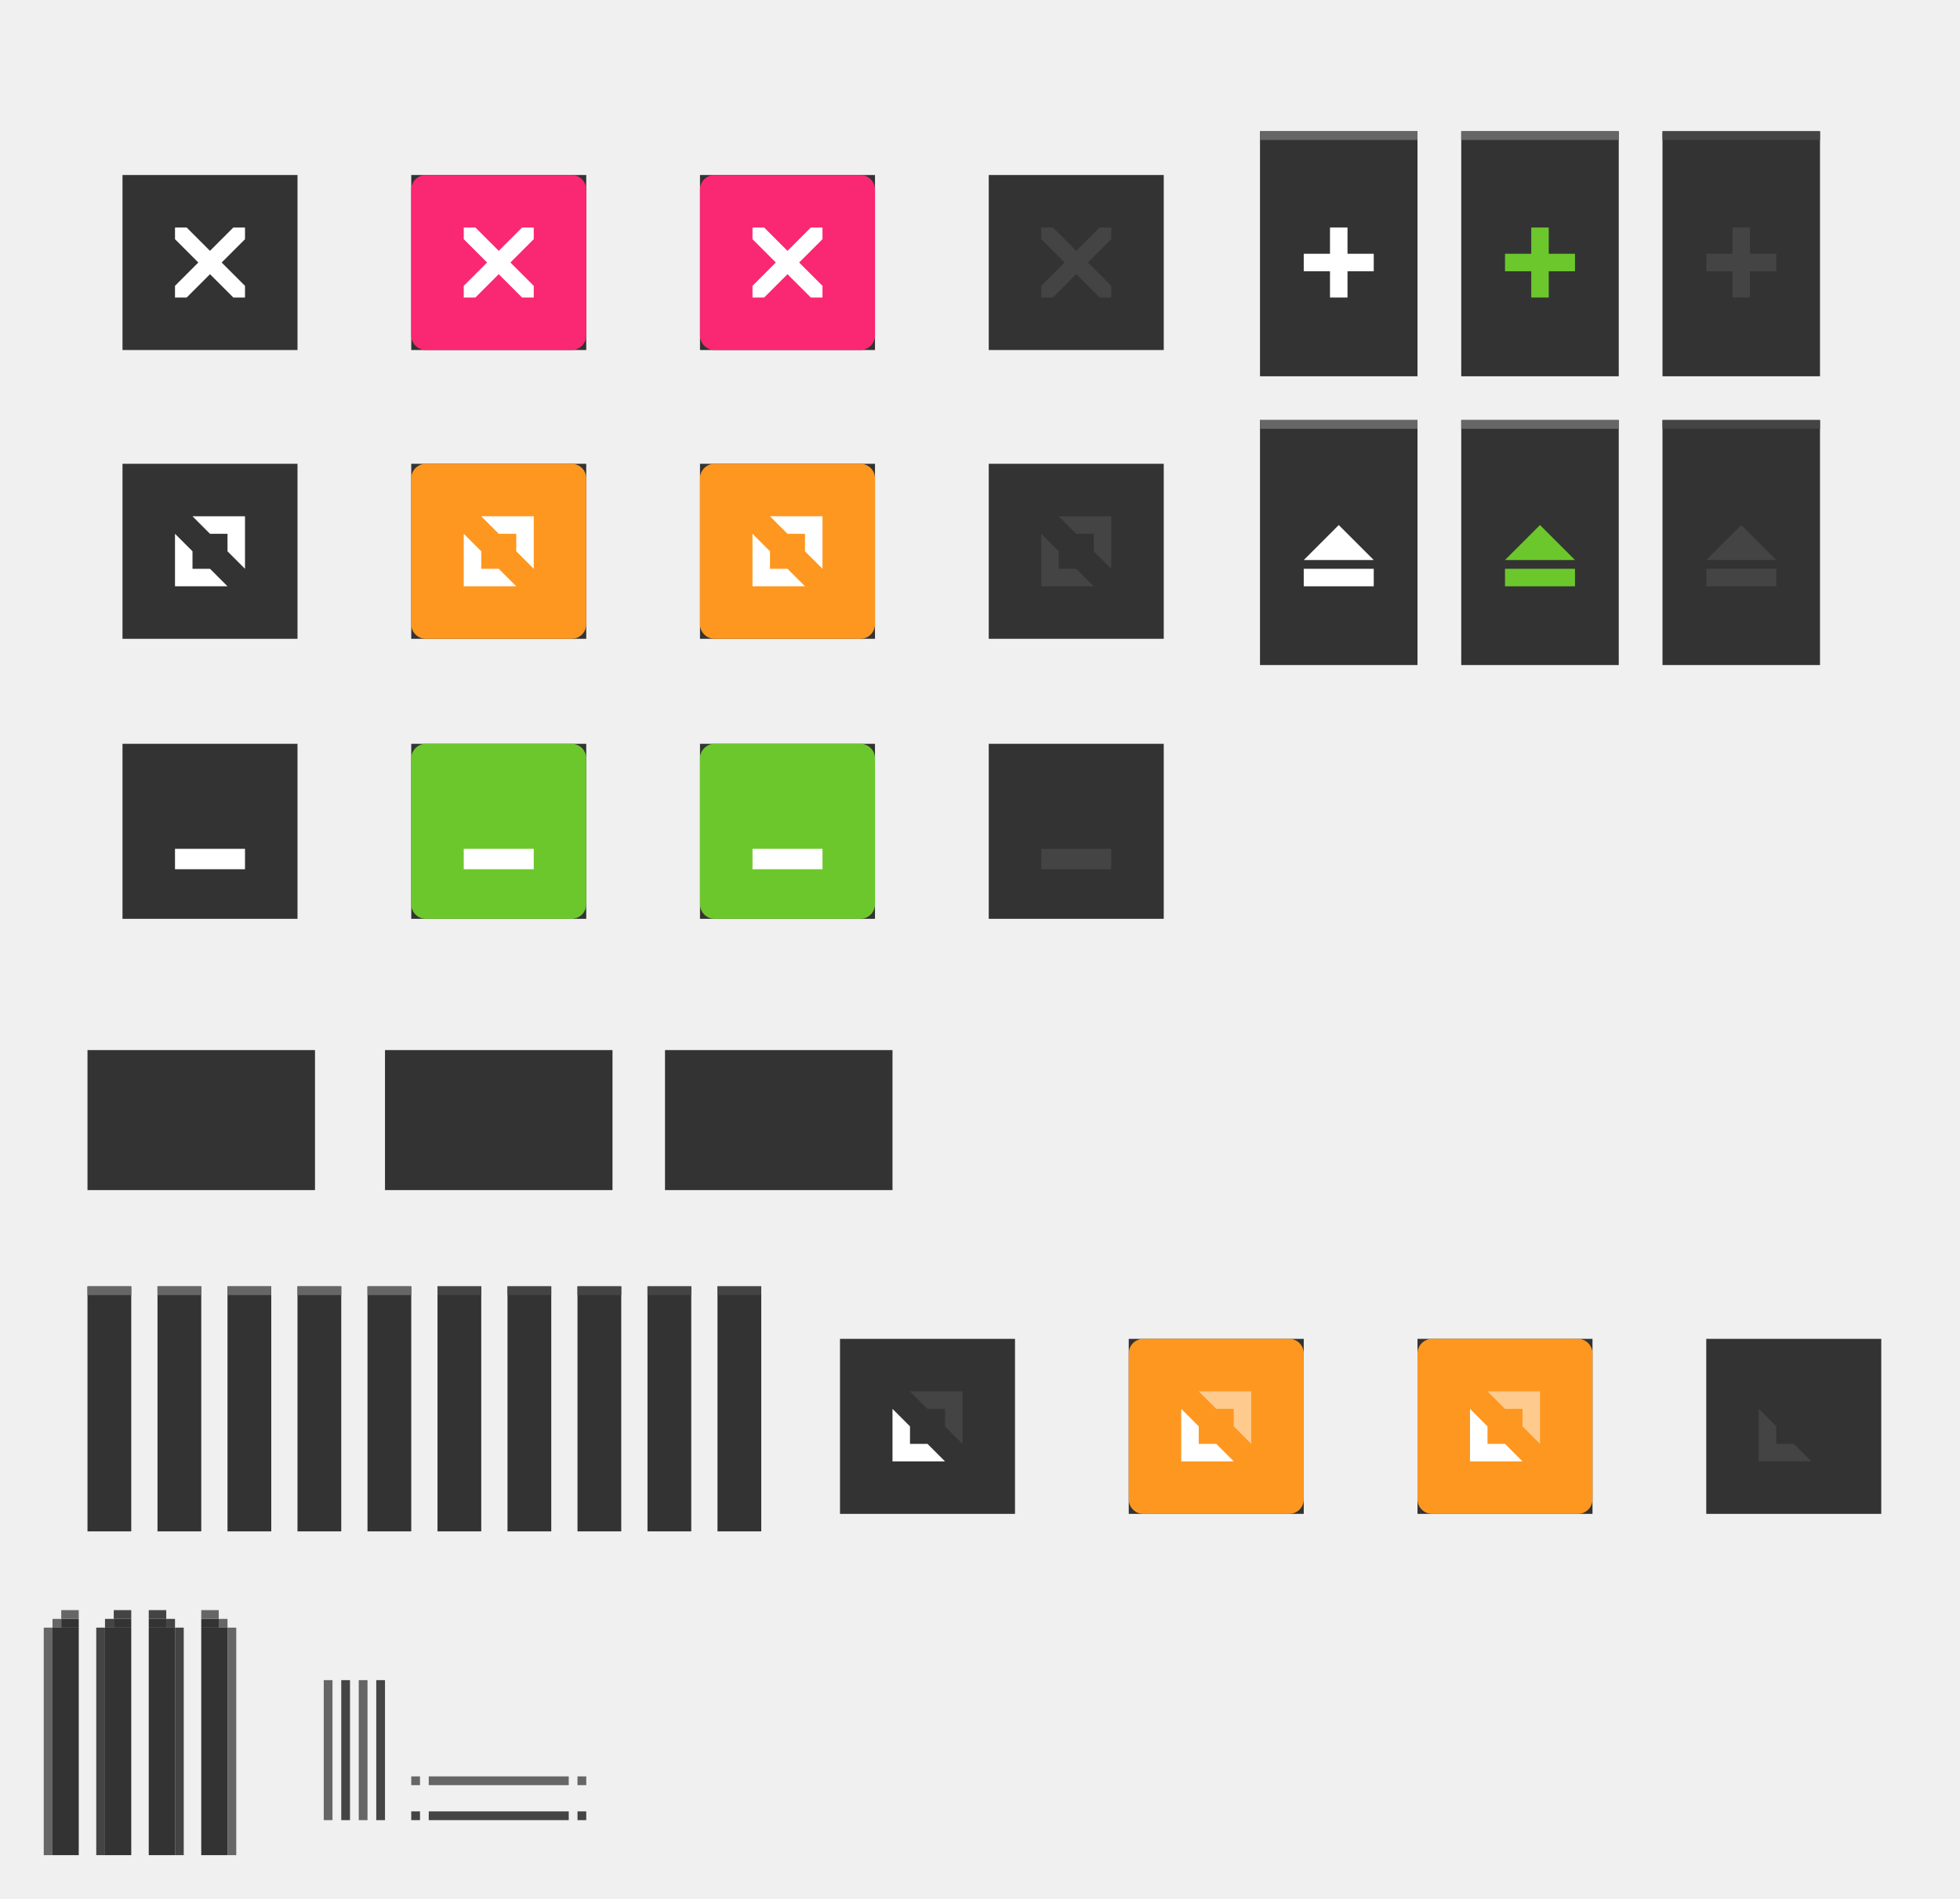
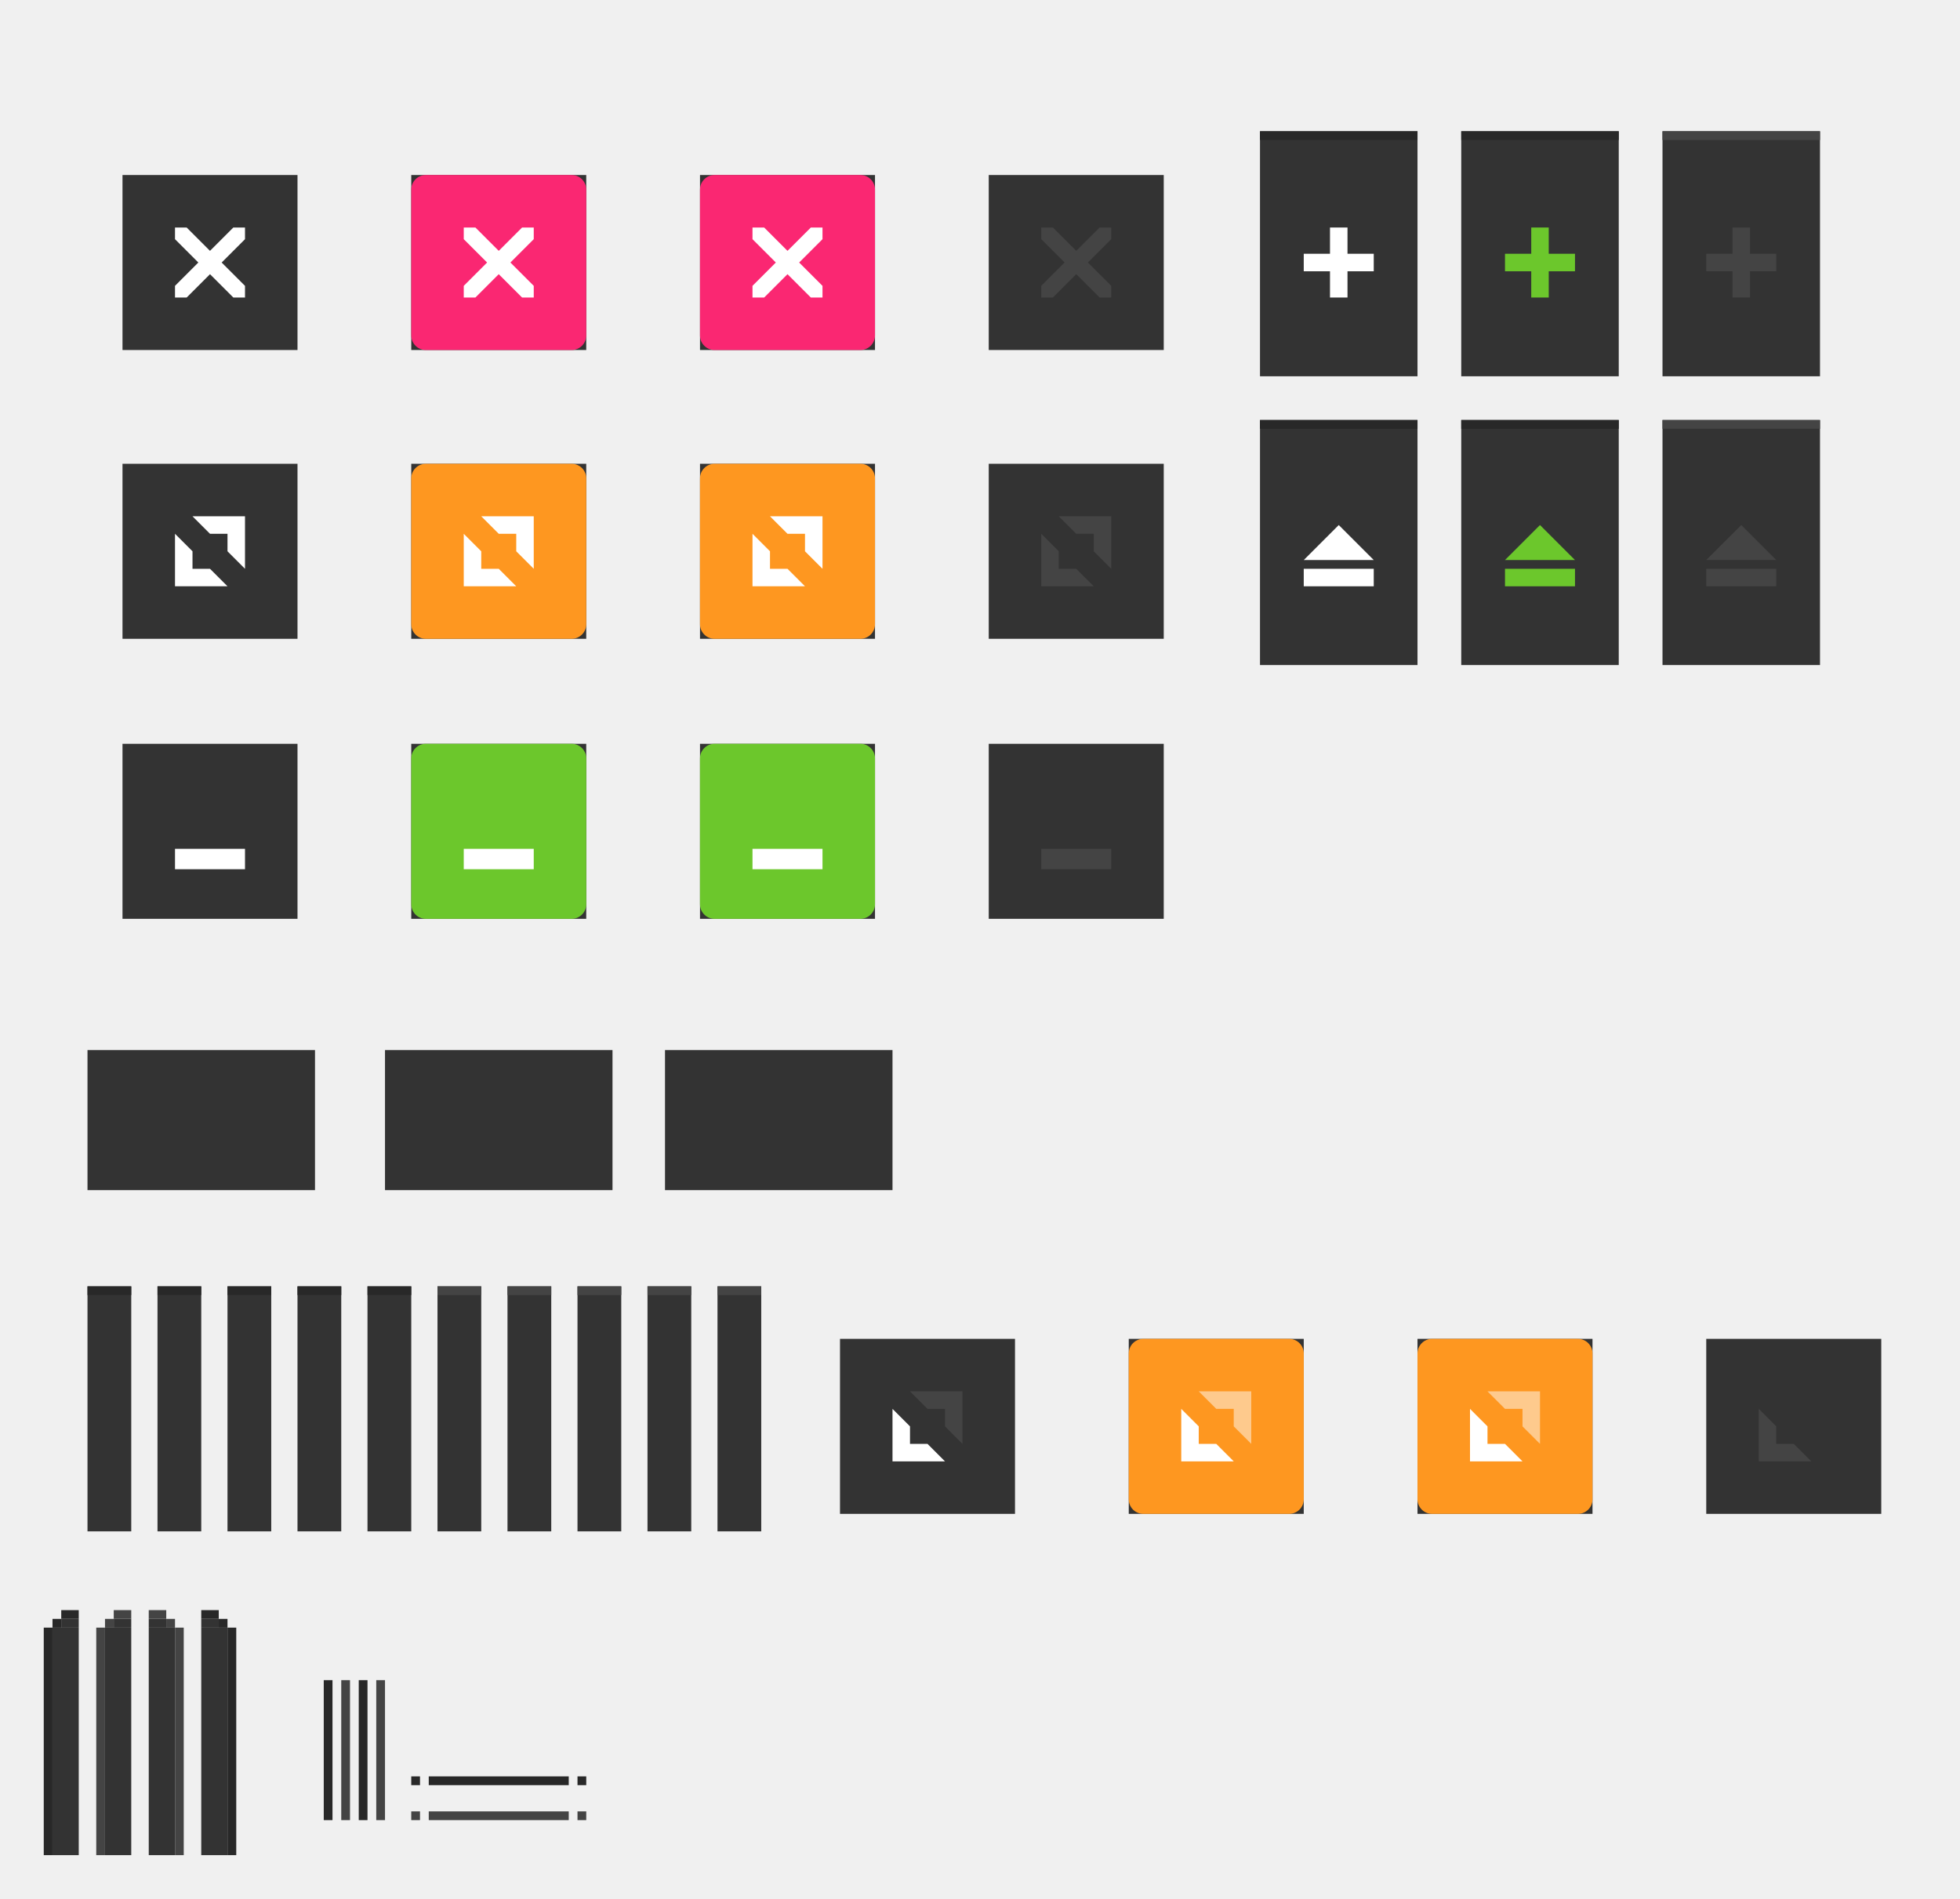
<svg xmlns="http://www.w3.org/2000/svg" xmlns:ns1="http://www.openswatchbook.org/uri/2009/osb" width="224" height="217" viewBox="0 0 224 217" id="svg2" version="1.1">
  <defs id="defs4">
    <linearGradient id="selected_bg_color" ns1:paint="solid">
      <stop style="stop-color:#5294e2;stop-opacity:1;" offset="0" id="stop4407" />
    </linearGradient>
    <linearGradient id="selected_fg_color" ns1:paint="solid">
      <stop style="stop-color:#ffffffgit;stop-opacity:1;" offset="0" id="stop4402" />
    </linearGradient>
  </defs>
  <g id="layer1" transform="translate(5,-547.3622)">
    <rect y="667.362" x="5" height="16" width="26" id="menu-active" style="opacity:1;fill:#333333;fill-opacity:1;stroke:none;stroke-width:1;stroke-linecap:butt;stroke-linejoin:round;stroke-miterlimit:4;stroke-dasharray:none;stroke-dashoffset:0;stroke-opacity:1" />
-     <rect transform="scale(-1,1)" y="739.362" x="-37" height="16" width="1" id="right-active" style="opacity:1;fill:#666666;fill-opacity:1;stroke:none;stroke-width:1;stroke-linecap:butt;stroke-linejoin:round;stroke-miterlimit:4;stroke-dasharray:none;stroke-dashoffset:0;stroke-opacity:1" />
+     <rect transform="scale(-1,1)" y="739.362" x="-37" height="16" width="1" id="right-active" style="opacity:1;fill:#282828;fill-opacity:1;stroke:none;stroke-width:1;stroke-linecap:butt;stroke-linejoin:round;stroke-miterlimit:4;stroke-dasharray:none;stroke-dashoffset:0;stroke-opacity:1" />
    <rect transform="scale(-1,1)" y="739.362" x="-39" height="16" width="1" id="right-inactive" style="opacity:1;fill:#444444;fill-opacity:1;stroke:none;stroke-width:1;stroke-linecap:butt;stroke-linejoin:round;stroke-miterlimit:4;stroke-dasharray:none;stroke-dashoffset:0;stroke-opacity:1" />
    <rect transform="matrix(0,-1,-1,0,0,0)" y="-60" x="-755.362" height="16" width="1" id="bottom-inactive" style="opacity:1;fill:#444444;fill-opacity:1;stroke:none;stroke-width:0.577;stroke-linecap:butt;stroke-linejoin:round;stroke-miterlimit:4;stroke-dasharray:none;stroke-dashoffset:0;stroke-opacity:1" />
-     <rect transform="scale(-1,1)" y="739.362" x="-33" height="16" width="1" id="left-active" style="opacity:1;fill:#666666;fill-opacity:1;stroke:none;stroke-width:1;stroke-linecap:butt;stroke-linejoin:round;stroke-miterlimit:4;stroke-dasharray:none;stroke-dashoffset:0;stroke-opacity:1" />
+     <rect transform="scale(-1,1)" y="739.362" x="-33" height="16" width="1" id="left-active" style="opacity:1;fill:#282828;fill-opacity:1;stroke:none;stroke-width:1;stroke-linecap:butt;stroke-linejoin:round;stroke-miterlimit:4;stroke-dasharray:none;stroke-dashoffset:0;stroke-opacity:1" />
    <rect transform="scale(-1,1)" y="739.362" x="-35" height="16" width="1" id="left-inactive" style="opacity:1;fill:#444444;fill-opacity:1;stroke:none;stroke-width:1;stroke-linecap:butt;stroke-linejoin:round;stroke-miterlimit:4;stroke-dasharray:none;stroke-dashoffset:0;stroke-opacity:1" />
-     <rect transform="matrix(0,-1,-1,0,0,0)" y="-60" x="-751.362" height="16" width="1" id="bottom-active" style="opacity:1;fill:#666666;fill-opacity:1;stroke:none;stroke-width:0.577;stroke-linecap:butt;stroke-linejoin:round;stroke-miterlimit:4;stroke-dasharray:none;stroke-dashoffset:0;stroke-opacity:1" />
-     <rect y="750.362" x="42" height="1" width="1" id="bottom-left-active" style="opacity:1;fill:#666666;fill-opacity:1;stroke:none;stroke-width:1;stroke-miterlimit:4;stroke-dasharray:none;stroke-opacity:0.063" />
+     <rect transform="matrix(0,-1,-1,0,0,0)" y="-60" x="-751.362" height="16" width="1" id="bottom-active" style="opacity:1;fill:#282828;fill-opacity:1;stroke:none;stroke-width:0.577;stroke-linecap:butt;stroke-linejoin:round;stroke-miterlimit:4;stroke-dasharray:none;stroke-dashoffset:0;stroke-opacity:1" />
+     <rect y="750.362" x="42" height="1" width="1" id="bottom-left-active" style="opacity:1;fill:#282828;fill-opacity:1;stroke:none;stroke-width:1;stroke-miterlimit:4;stroke-dasharray:none;stroke-opacity:0.063" />
    <rect style="opacity:1;fill:#444444;fill-opacity:1;stroke:none;stroke-width:1;stroke-miterlimit:4;stroke-dasharray:none;stroke-opacity:0.063" id="bottom-left-inactive" width="1" height="1" x="42" y="754.362" />
-     <rect style="opacity:1;fill:#666666;fill-opacity:1;stroke:none;stroke-width:1;stroke-miterlimit:4;stroke-dasharray:none;stroke-opacity:0.063" id="bottom-right-active" width="1" height="1" x="61" y="750.362" />
+     <rect style="opacity:1;fill:#282828;fill-opacity:1;stroke:none;stroke-width:1;stroke-miterlimit:4;stroke-dasharray:none;stroke-opacity:0.063" id="bottom-right-active" width="1" height="1" x="61" y="750.362" />
    <rect y="754.362" x="61" height="1" width="1" id="bottom-right-inactive" style="opacity:1;fill:#444444;fill-opacity:1;stroke:none;stroke-width:1;stroke-miterlimit:4;stroke-dasharray:none;stroke-opacity:0.063" />
    <g id="close-prelight" transform="translate(-246.7803,9.949768)">
      <rect y="552.412" x="284.78" height="28" width="28" id="rect277" style="opacity:1;fill:#d6d6d6;fill-opacity:0;stroke:none;stroke-width:1;stroke-linecap:butt;stroke-linejoin:round;stroke-miterlimit:4;stroke-dasharray:none;stroke-dashoffset:0;stroke-opacity:1" />
      <rect style="fill:#333333;fill-opacity:1" id="rect279" width="20" height="20" x="288.78" y="557.412" />
      <rect style="opacity:1;fill:#fa2772;fill-opacity:1;stroke:none;stroke-width:1;stroke-miterlimit:4;stroke-dasharray:none;stroke-dashoffset:0;stroke-opacity:1" id="rect281" width="20" height="20" x="288.78" y="557.412" ry="1.667" />
      <path style="fill:#ffffff;fill-opacity:1;stroke:none" d="m 294.78,563.412 v 1.333 l 2.667,2.667 -2.667,2.667 v 1.333 h 1.333 l 2.667,-2.667 2.667,2.667 h 1.333 v -1.333 l -2.667,-2.667 2.667,-2.667 v -1.333 h -1.333 l -2.667,2.667 -2.667,-2.667 z" id="path283" />
    </g>
    <g id="close-active">
      <rect style="opacity:1;fill:#d6d6d6;fill-opacity:0;stroke:none;stroke-width:1;stroke-linecap:butt;stroke-linejoin:round;stroke-miterlimit:4;stroke-dasharray:none;stroke-dashoffset:0;stroke-opacity:1" id="rect289" width="28" height="28" x="5" y="562.362" />
      <rect style="fill:#333333;fill-opacity:1" id="rect291" width="20" height="20" x="9" y="567.362" />
      <rect ry="1.667" y="567.362" x="9" height="20" width="20" id="rect293" style="opacity:1;fill:#3399ff;fill-opacity:0;stroke:none;stroke-width:1;stroke-miterlimit:4;stroke-dasharray:none;stroke-dashoffset:0;stroke-opacity:1" />
      <path id="path297" d="m 15,573.362 v 1.333 l 2.667,2.667 -2.667,2.667 v 1.333 h 1.333 l 2.667,-2.667 2.667,2.667 h 1.333 v -1.333 l -2.667,-2.667 2.667,-2.667 v -1.333 h -1.333 l -2.667,2.667 -2.667,-2.667 z" style="fill:#ffffff;fill-opacity:1;stroke:none" />
    </g>
    <g id="maximize-active">
      <rect style="fill:#333333;fill-opacity:1" id="rect303" width="20" height="20" x="9" y="600.362" />
      <rect y="595.362" x="5" height="28" width="28" id="rect305" style="opacity:1;fill:#d6d6d6;fill-opacity:0;stroke:none;stroke-width:1;stroke-linecap:butt;stroke-linejoin:round;stroke-miterlimit:4;stroke-dasharray:none;stroke-dashoffset:0;stroke-opacity:1" />
      <rect style="opacity:1;fill:#4a90d9;fill-opacity:0;stroke:none;stroke-width:1;stroke-miterlimit:4;stroke-dasharray:none;stroke-dashoffset:0;stroke-opacity:1" id="rect307" width="20" height="20" x="9" y="600.362" ry="1.667" />
      <path style="fill:#ffffff;fill-opacity:1;fill-rule:evenodd;stroke:none;stroke-width:1px;stroke-linecap:butt;stroke-linejoin:miter;stroke-opacity:1" d="m 17,606.362 2,2 h 2 v 2 l 2,2 v -6 z m -2,2 v 6 h 6 l -2,-2 h -2 v -2 z" id="path311" />
    </g>
    <g id="maximize-prelight" transform="translate(-246.7803,9.949768)">
      <rect style="fill:#6a6a6a;fill-opacity:0" id="rect317" width="28" height="28" x="284.78" y="585.412" />
      <rect style="fill:#333333;fill-opacity:1" id="rect319" width="20" height="20" x="288.78" y="590.412" ry="2.841797e-05" />
      <rect ry="1.667" y="590.412" x="288.78" height="20" width="20" id="rect321" style="opacity:1;fill:#fe9720;fill-opacity:1;stroke:none;stroke-width:1;stroke-miterlimit:4;stroke-dasharray:none;stroke-dashoffset:0;stroke-opacity:1" />
      <path id="path323" d="m 296.78,596.412 2,2 h 2 v 2 l 2,2 v -6 z m -2,2 v 6 h 6 l -2,-2 h -2 v -2 z" style="fill:#ffffff;fill-opacity:1;fill-rule:evenodd;stroke:none;stroke-width:1px;stroke-linecap:butt;stroke-linejoin:miter;stroke-opacity:1" />
    </g>
    <g id="hide-active">
      <rect y="627.362" x="5" height="28" width="28" id="rect329" style="opacity:1;fill:#d6d6d6;fill-opacity:0;stroke:none;stroke-width:1;stroke-linecap:butt;stroke-linejoin:round;stroke-miterlimit:4;stroke-dasharray:none;stroke-dashoffset:0;stroke-opacity:1" />
      <rect style="fill:#333333;fill-opacity:1" id="rect331" width="20" height="20" x="9" y="632.362" />
      <rect ry="1.667" y="632.362" x="9" height="20" width="20" id="rect333" style="opacity:1;fill:#4a90d9;fill-opacity:0;stroke:none;stroke-width:1;stroke-miterlimit:4;stroke-dasharray:none;stroke-dashoffset:0;stroke-opacity:1" />
      <rect style="opacity:1;fill:#ffffff;fill-opacity:1;stroke:none;stroke-width:1;stroke-miterlimit:4;stroke-dasharray:none;stroke-dashoffset:0;stroke-opacity:1" id="rect337" width="8" height="2.333" x="15" y="644.362" />
    </g>
    <g id="hide-prelight" transform="translate(-246.7803,9.949768)">
      <rect y="617.412" x="284.78" height="28" width="28" id="rect343" style="opacity:1;fill:#d6d6d6;fill-opacity:0;stroke:none;stroke-width:1;stroke-linecap:butt;stroke-linejoin:round;stroke-miterlimit:4;stroke-dasharray:none;stroke-dashoffset:0;stroke-opacity:1" />
      <rect style="fill:#333333;fill-opacity:1" id="rect345" width="20" height="20" x="288.78" y="622.412" />
      <rect style="opacity:1;fill:#6cc72c;fill-opacity:1;stroke:none;stroke-width:1;stroke-miterlimit:4;stroke-dasharray:none;stroke-dashoffset:0;stroke-opacity:1" id="rect347" width="20" height="20" x="288.78" y="622.412" ry="1.667" />
      <rect y="634.412" x="294.78" height="2.333" width="8" id="rect349" style="opacity:1;fill:#ffffff;fill-opacity:1;stroke:none;stroke-width:1;stroke-miterlimit:4;stroke-dasharray:none;stroke-dashoffset:0;stroke-opacity:1" />
    </g>
    <g id="stick-active">
      <rect style="opacity:1;fill:#333333;fill-opacity:1;stroke:none;stroke-width:0.802;stroke-linecap:butt;stroke-linejoin:round;stroke-miterlimit:4;stroke-dasharray:none;stroke-dashoffset:0;stroke-opacity:1" id="rect355" width="18" height="28" x="139" y="562.362" />
-       <rect style="opacity:1;fill:#666666;fill-opacity:1;stroke:none;stroke-width:0.802;stroke-linecap:butt;stroke-linejoin:round;stroke-miterlimit:4;stroke-dasharray:none;stroke-dashoffset:0;stroke-opacity:1" id="rect357" width="18" height="1" x="139" y="562.362" />
+       <rect style="opacity:1;fill:#282828;fill-opacity:1;stroke:none;stroke-width:0.802;stroke-linecap:butt;stroke-linejoin:round;stroke-miterlimit:4;stroke-dasharray:none;stroke-dashoffset:0;stroke-opacity:1" id="rect357" width="18" height="1" x="139" y="562.362" />
      <g id="g365" transform="translate(-4,9.00001)" style="fill:#ffffff;fill-opacity:1">
        <rect y="564.362" x="151" height="8" width="2" id="rect361" style="opacity:1;fill:#ffffff;fill-opacity:1;stroke:none;stroke-width:1;stroke-linecap:butt;stroke-linejoin:round;stroke-miterlimit:4;stroke-dasharray:none;stroke-dashoffset:0;stroke-opacity:1" />
        <rect transform="rotate(90)" y="-156" x="567.362" height="8" width="2" id="rect363" style="opacity:1;fill:#ffffff;fill-opacity:1;stroke:none;stroke-width:1;stroke-linecap:butt;stroke-linejoin:round;stroke-miterlimit:4;stroke-dasharray:none;stroke-dashoffset:0;stroke-opacity:1" />
      </g>
    </g>
    <g id="stick-pressed">
      <rect y="562.362" x="162" height="28" width="18" id="rect371" style="opacity:1;fill:#333333;fill-opacity:1;stroke:none;stroke-width:0.802;stroke-linecap:butt;stroke-linejoin:round;stroke-miterlimit:4;stroke-dasharray:none;stroke-dashoffset:0;stroke-opacity:1" />
-       <rect y="562.362" x="162" height="1" width="18" id="rect373" style="opacity:1;fill:#666666;fill-opacity:1;stroke:none;stroke-width:0.802;stroke-linecap:butt;stroke-linejoin:round;stroke-miterlimit:4;stroke-dasharray:none;stroke-dashoffset:0;stroke-opacity:1" />
+       <rect y="562.362" x="162" height="1" width="18" id="rect373" style="opacity:1;fill:#282828;fill-opacity:1;stroke:none;stroke-width:0.802;stroke-linecap:butt;stroke-linejoin:round;stroke-miterlimit:4;stroke-dasharray:none;stroke-dashoffset:0;stroke-opacity:1" />
      <g id="g381" transform="translate(19,9.00001)" style="fill:#6cc72c;fill-opacity:1">
        <rect y="564.362" x="151" height="8" width="2" id="rect377" style="opacity:1;fill:#6cc72c;fill-opacity:1;stroke:none;stroke-width:1;stroke-linecap:butt;stroke-linejoin:round;stroke-miterlimit:4;stroke-dasharray:none;stroke-dashoffset:0;stroke-opacity:1" />
        <rect transform="rotate(90)" y="-156" x="567.362" height="8" width="2" id="rect379" style="opacity:1;fill:#6cc72c;fill-opacity:1;stroke:none;stroke-width:1;stroke-linecap:butt;stroke-linejoin:round;stroke-miterlimit:4;stroke-dasharray:none;stroke-dashoffset:0;stroke-opacity:1" />
      </g>
    </g>
    <g id="stick-inactive">
      <rect y="562.362" x="185" height="28" width="18" id="rect387" style="opacity:1;fill:#333333;fill-opacity:1;stroke:none;stroke-width:0.802;stroke-linecap:butt;stroke-linejoin:round;stroke-miterlimit:4;stroke-dasharray:none;stroke-dashoffset:0;stroke-opacity:1" />
      <rect y="562.362" x="185" height="1" width="18" id="rect389" style="opacity:1;fill:#444444;fill-opacity:1;stroke:none;stroke-width:0.802;stroke-linecap:butt;stroke-linejoin:round;stroke-miterlimit:4;stroke-dasharray:none;stroke-dashoffset:0;stroke-opacity:1" />
      <g id="g397" transform="translate(42,9.00001)" style="fill:#444444;fill-opacity:1">
        <rect y="564.362" x="151" height="8" width="2" id="rect393" style="opacity:1;fill:#444444;fill-opacity:1;stroke:none;stroke-width:1;stroke-linecap:butt;stroke-linejoin:round;stroke-miterlimit:4;stroke-dasharray:none;stroke-dashoffset:0;stroke-opacity:1" />
        <rect transform="rotate(90)" y="-156" x="567.362" height="8" width="2" id="rect395" style="opacity:1;fill:#444444;fill-opacity:1;stroke:none;stroke-width:1;stroke-linecap:butt;stroke-linejoin:round;stroke-miterlimit:4;stroke-dasharray:none;stroke-dashoffset:0;stroke-opacity:1" />
      </g>
    </g>
    <g id="shade-active">
      <rect style="opacity:1;fill:#333333;fill-opacity:1;stroke:none;stroke-width:0.802;stroke-linecap:butt;stroke-linejoin:round;stroke-miterlimit:4;stroke-dasharray:none;stroke-dashoffset:0;stroke-opacity:1" id="rect403" width="18" height="28" x="139" y="595.362" />
-       <rect style="opacity:1;fill:#666666;fill-opacity:1;stroke:none;stroke-width:0.802;stroke-linecap:butt;stroke-linejoin:round;stroke-miterlimit:4;stroke-dasharray:none;stroke-dashoffset:0;stroke-opacity:1" id="rect405" width="18" height="1" x="139" y="595.362" />
+       <rect style="opacity:1;fill:#282828;fill-opacity:1;stroke:none;stroke-width:0.802;stroke-linecap:butt;stroke-linejoin:round;stroke-miterlimit:4;stroke-dasharray:none;stroke-dashoffset:0;stroke-opacity:1" id="rect405" width="18" height="1" x="139" y="595.362" />
      <g id="g413" transform="translate(-6,4.999988)" style="fill:#ffffff;fill-opacity:1">
        <rect style="opacity:1;fill:#ffffff;fill-opacity:1;stroke:none;stroke-width:1;stroke-linecap:butt;stroke-linejoin:round;stroke-miterlimit:4;stroke-dasharray:none;stroke-dashoffset:0;stroke-opacity:1" id="rect409" width="2" height="8" x="607.362" y="-158" transform="rotate(90)" />
        <path id="path411" d="m 154,602.362 4,4 h -8 z" style="opacity:1;fill:#ffffff;fill-opacity:1;stroke:none;stroke-width:1;stroke-linecap:butt;stroke-linejoin:round;stroke-miterlimit:4;stroke-dasharray:none;stroke-dashoffset:0;stroke-opacity:1" />
      </g>
    </g>
    <g id="shade-pressed">
      <rect y="595.362" x="162" height="28" width="18" id="rect419" style="opacity:1;fill:#333333;fill-opacity:1;stroke:none;stroke-width:0.802;stroke-linecap:butt;stroke-linejoin:round;stroke-miterlimit:4;stroke-dasharray:none;stroke-dashoffset:0;stroke-opacity:1" />
-       <rect y="595.362" x="162" height="1" width="18" id="rect421" style="opacity:1;fill:#666666;fill-opacity:1;stroke:none;stroke-width:0.802;stroke-linecap:butt;stroke-linejoin:round;stroke-miterlimit:4;stroke-dasharray:none;stroke-dashoffset:0;stroke-opacity:1" />
+       <rect y="595.362" x="162" height="1" width="18" id="rect421" style="opacity:1;fill:#282828;fill-opacity:1;stroke:none;stroke-width:0.802;stroke-linecap:butt;stroke-linejoin:round;stroke-miterlimit:4;stroke-dasharray:none;stroke-dashoffset:0;stroke-opacity:1" />
      <g id="g429" transform="translate(17,4.999988)" style="fill:#6cc72c;fill-opacity:1">
        <rect style="opacity:1;fill:#6cc72c;fill-opacity:1;stroke:none;stroke-width:1;stroke-linecap:butt;stroke-linejoin:round;stroke-miterlimit:4;stroke-dasharray:none;stroke-dashoffset:0;stroke-opacity:1" id="rect425" width="2" height="8" x="607.362" y="-158" transform="rotate(90)" />
        <path id="path427" d="m 154,602.362 4,4 h -8 z" style="opacity:1;fill:#6cc72c;fill-opacity:1;stroke:none;stroke-width:1;stroke-linecap:butt;stroke-linejoin:round;stroke-miterlimit:4;stroke-dasharray:none;stroke-dashoffset:0;stroke-opacity:1" />
      </g>
    </g>
    <g id="shade-inactive">
      <rect y="595.362" x="185" height="28" width="18" id="rect435" style="opacity:1;fill:#333333;fill-opacity:1;stroke:none;stroke-width:0.802;stroke-linecap:butt;stroke-linejoin:round;stroke-miterlimit:4;stroke-dasharray:none;stroke-dashoffset:0;stroke-opacity:1" />
      <rect y="595.362" x="185" height="1" width="18" id="rect437" style="opacity:1;fill:#444444;fill-opacity:1;stroke:none;stroke-width:0.802;stroke-linecap:butt;stroke-linejoin:round;stroke-miterlimit:4;stroke-dasharray:none;stroke-dashoffset:0;stroke-opacity:1" />
      <g id="g445" transform="translate(40,4.999988)" style="fill:#444444;fill-opacity:1">
        <rect style="opacity:1;fill:#444444;fill-opacity:1;stroke:none;stroke-width:1;stroke-linecap:butt;stroke-linejoin:round;stroke-miterlimit:4;stroke-dasharray:none;stroke-dashoffset:0;stroke-opacity:1" id="rect441" width="2" height="8" x="607.362" y="-158" transform="rotate(90)" />
        <path id="path443" d="m 154,602.362 4,4 h -8 z" style="opacity:1;fill:#444444;fill-opacity:1;stroke:none;stroke-width:1;stroke-linecap:butt;stroke-linejoin:round;stroke-miterlimit:4;stroke-dasharray:none;stroke-dashoffset:0;stroke-opacity:1" />
      </g>
    </g>
    <g id="title-1-active">
      <rect style="opacity:1;fill:#333333;fill-opacity:1;stroke:none;stroke-width:0.423;stroke-linecap:butt;stroke-linejoin:round;stroke-miterlimit:4;stroke-dasharray:none;stroke-dashoffset:0;stroke-opacity:1" id="rect487" width="5" height="28" x="5" y="694.362" />
-       <rect style="opacity:1;fill:#666666;fill-opacity:1;stroke:none;stroke-width:0.423;stroke-linecap:butt;stroke-linejoin:round;stroke-miterlimit:4;stroke-dasharray:none;stroke-dashoffset:0;stroke-opacity:1" id="rect489" width="5" height="1" x="5" y="694.362" />
+       <rect style="opacity:1;fill:#282828;fill-opacity:1;stroke:none;stroke-width:0.423;stroke-linecap:butt;stroke-linejoin:round;stroke-miterlimit:4;stroke-dasharray:none;stroke-dashoffset:0;stroke-opacity:1" id="rect489" width="5" height="1" x="5" y="694.362" />
    </g>
    <g id="title-2-active">
      <rect y="694.362" x="13" height="28" width="5" id="rect495" style="opacity:1;fill:#333333;fill-opacity:1;stroke:none;stroke-width:0.423;stroke-linecap:butt;stroke-linejoin:round;stroke-miterlimit:4;stroke-dasharray:none;stroke-dashoffset:0;stroke-opacity:1" />
-       <rect y="694.362" x="13" height="1" width="5" id="rect497" style="opacity:1;fill:#666666;fill-opacity:1;stroke:none;stroke-width:0.423;stroke-linecap:butt;stroke-linejoin:round;stroke-miterlimit:4;stroke-dasharray:none;stroke-dashoffset:0;stroke-opacity:1" />
+       <rect y="694.362" x="13" height="1" width="5" id="rect497" style="opacity:1;fill:#282828;fill-opacity:1;stroke:none;stroke-width:0.423;stroke-linecap:butt;stroke-linejoin:round;stroke-miterlimit:4;stroke-dasharray:none;stroke-dashoffset:0;stroke-opacity:1" />
    </g>
    <g id="title-3-active">
      <rect style="opacity:1;fill:#333333;fill-opacity:1;stroke:none;stroke-width:0.423;stroke-linecap:butt;stroke-linejoin:round;stroke-miterlimit:4;stroke-dasharray:none;stroke-dashoffset:0;stroke-opacity:1" id="rect503" width="5" height="28" x="21" y="694.362" />
-       <rect style="opacity:1;fill:#666666;fill-opacity:1;stroke:none;stroke-width:0.423;stroke-linecap:butt;stroke-linejoin:round;stroke-miterlimit:4;stroke-dasharray:none;stroke-dashoffset:0;stroke-opacity:1" id="rect505" width="5" height="1" x="21" y="694.362" />
+       <rect style="opacity:1;fill:#282828;fill-opacity:1;stroke:none;stroke-width:0.423;stroke-linecap:butt;stroke-linejoin:round;stroke-miterlimit:4;stroke-dasharray:none;stroke-dashoffset:0;stroke-opacity:1" id="rect505" width="5" height="1" x="21" y="694.362" />
    </g>
    <g id="title-4-active">
      <rect y="694.362" x="29" height="28" width="5" id="rect511" style="opacity:1;fill:#333333;fill-opacity:1;stroke:none;stroke-width:0.423;stroke-linecap:butt;stroke-linejoin:round;stroke-miterlimit:4;stroke-dasharray:none;stroke-dashoffset:0;stroke-opacity:1" />
-       <rect y="694.362" x="29" height="1" width="5" id="rect513" style="opacity:1;fill:#666666;fill-opacity:1;stroke:none;stroke-width:0.423;stroke-linecap:butt;stroke-linejoin:round;stroke-miterlimit:4;stroke-dasharray:none;stroke-dashoffset:0;stroke-opacity:1" />
+       <rect y="694.362" x="29" height="1" width="5" id="rect513" style="opacity:1;fill:#282828;fill-opacity:1;stroke:none;stroke-width:0.423;stroke-linecap:butt;stroke-linejoin:round;stroke-miterlimit:4;stroke-dasharray:none;stroke-dashoffset:0;stroke-opacity:1" />
    </g>
    <g id="title-5-active">
      <rect style="opacity:1;fill:#333333;fill-opacity:1;stroke:none;stroke-width:0.423;stroke-linecap:butt;stroke-linejoin:round;stroke-miterlimit:4;stroke-dasharray:none;stroke-dashoffset:0;stroke-opacity:1" id="rect519" width="5" height="28" x="37" y="694.362" />
-       <rect style="opacity:1;fill:#666666;fill-opacity:1;stroke:none;stroke-width:0.423;stroke-linecap:butt;stroke-linejoin:round;stroke-miterlimit:4;stroke-dasharray:none;stroke-dashoffset:0;stroke-opacity:1" id="rect521" width="5" height="1" x="37" y="694.362" />
+       <rect style="opacity:1;fill:#282828;fill-opacity:1;stroke:none;stroke-width:0.423;stroke-linecap:butt;stroke-linejoin:round;stroke-miterlimit:4;stroke-dasharray:none;stroke-dashoffset:0;stroke-opacity:1" id="rect521" width="5" height="1" x="37" y="694.362" />
    </g>
    <g id="title-1-inactive">
      <rect y="694.362" x="45" height="28" width="5" id="rect527" style="opacity:1;fill:#333333;fill-opacity:1;stroke:none;stroke-width:0.423;stroke-linecap:butt;stroke-linejoin:round;stroke-miterlimit:4;stroke-dasharray:none;stroke-dashoffset:0;stroke-opacity:1" />
      <rect y="694.362" x="45" height="1" width="5" id="rect529" style="opacity:1;fill:#444444;fill-opacity:1;stroke:none;stroke-width:0.423;stroke-linecap:butt;stroke-linejoin:round;stroke-miterlimit:4;stroke-dasharray:none;stroke-dashoffset:0;stroke-opacity:1" />
    </g>
    <g id="title-2-inactive">
      <rect style="opacity:1;fill:#333333;fill-opacity:1;stroke:none;stroke-width:0.423;stroke-linecap:butt;stroke-linejoin:round;stroke-miterlimit:4;stroke-dasharray:none;stroke-dashoffset:0;stroke-opacity:1" id="rect535" width="5" height="28" x="53" y="694.362" />
      <rect style="opacity:1;fill:#444444;fill-opacity:1;stroke:none;stroke-width:0.423;stroke-linecap:butt;stroke-linejoin:round;stroke-miterlimit:4;stroke-dasharray:none;stroke-dashoffset:0;stroke-opacity:1" id="rect537" width="5" height="1" x="53" y="694.362" />
    </g>
    <g id="title-3-inactive">
      <rect y="694.362" x="61" height="28" width="5" id="rect543" style="opacity:1;fill:#333333;fill-opacity:1;stroke:none;stroke-width:0.423;stroke-linecap:butt;stroke-linejoin:round;stroke-miterlimit:4;stroke-dasharray:none;stroke-dashoffset:0;stroke-opacity:1" />
      <rect y="694.362" x="61" height="1" width="5" id="rect545" style="opacity:1;fill:#444444;fill-opacity:1;stroke:none;stroke-width:0.423;stroke-linecap:butt;stroke-linejoin:round;stroke-miterlimit:4;stroke-dasharray:none;stroke-dashoffset:0;stroke-opacity:1" />
    </g>
    <g id="title-4-inactive">
      <rect style="opacity:1;fill:#333333;fill-opacity:1;stroke:none;stroke-width:0.423;stroke-linecap:butt;stroke-linejoin:round;stroke-miterlimit:4;stroke-dasharray:none;stroke-dashoffset:0;stroke-opacity:1" id="rect551" width="5" height="28" x="69" y="694.362" />
      <rect style="opacity:1;fill:#444444;fill-opacity:1;stroke:none;stroke-width:0.423;stroke-linecap:butt;stroke-linejoin:round;stroke-miterlimit:4;stroke-dasharray:none;stroke-dashoffset:0;stroke-opacity:1" id="rect553" width="5" height="1" x="69" y="694.362" />
    </g>
    <g id="title-5-inactive">
      <rect y="694.362" x="77" height="28" width="5" id="rect559" style="opacity:1;fill:#333333;fill-opacity:1;stroke:none;stroke-width:0.423;stroke-linecap:butt;stroke-linejoin:round;stroke-miterlimit:4;stroke-dasharray:none;stroke-dashoffset:0;stroke-opacity:1" />
      <rect y="694.362" x="77" height="1" width="5" id="rect561" style="opacity:1;fill:#444444;fill-opacity:1;stroke:none;stroke-width:0.423;stroke-linecap:butt;stroke-linejoin:round;stroke-miterlimit:4;stroke-dasharray:none;stroke-dashoffset:0;stroke-opacity:1" />
    </g>
    <g id="top-left-active">
      <rect transform="scale(-1,1)" style="fill:#333333;fill-opacity:1;stroke-width:1.041" id="rect603" width="3" height="26" x="-4" y="733.362" />
      <rect transform="scale(-1,1)" style="fill:#333333;fill-opacity:1" id="rect605" width="2" height="1" x="-4" y="732.362" />
-       <rect transform="scale(-1,1)" style="fill:#666666;fill-opacity:1" id="rect607" width="1" height="1" x="-2" y="732.362" />
-       <rect transform="scale(-1,1)" style="fill:#666666;fill-opacity:1" id="rect609" width="2" height="1" x="-4" y="731.362" />
-       <rect transform="scale(-1,1)" style="fill:#666666;fill-opacity:1;stroke-width:1.041" id="rect611" width="1" height="26" x="-1" y="733.362" />
+       <rect transform="scale(-1,1)" style="fill:#282828;fill-opacity:1" id="rect607" width="1" height="1" x="-2" y="732.362" />
+       <rect transform="scale(-1,1)" style="fill:#282828;fill-opacity:1" id="rect609" width="2" height="1" x="-4" y="731.362" />
+       <rect transform="scale(-1,1)" style="fill:#282828;fill-opacity:1;stroke-width:1.041" id="rect611" width="1" height="26" x="-1" y="733.362" />
    </g>
    <g id="maximize-pressed" transform="translate(-213.7803,9.94977)">
      <rect y="585.412" x="284.78" height="28" width="28" id="rect1622" style="fill:#6a6a6a;fill-opacity:0" />
      <rect ry="2.841797e-05" y="590.412" x="288.78" height="20" width="20" id="rect1624" style="fill:#333333;fill-opacity:1" />
      <rect style="opacity:1;fill:#fe9720;fill-opacity:1;stroke:none;stroke-width:1;stroke-miterlimit:4;stroke-dasharray:none;stroke-dashoffset:0;stroke-opacity:1" id="rect1626" width="20" height="20" x="288.78" y="590.412" ry="1.667" />
      <path style="fill:#ffffff;fill-opacity:1;fill-rule:evenodd;stroke:none;stroke-width:1px;stroke-linecap:butt;stroke-linejoin:miter;stroke-opacity:1" d="m 296.78,596.412 2,2 h 2 v 2 l 2,2 v -6 z m -2,2 v 6 h 6 l -2,-2 h -2 v -2 z" id="path1628" />
    </g>
    <g id="maximize-inactive" transform="translate(-246.7803,9.949768)">
      <rect y="590.412" x="354.78" height="20" width="20" id="rect1632" style="fill:#333333;fill-opacity:1" />
      <rect style="opacity:1;fill:#d6d6d6;fill-opacity:0;stroke:none;stroke-width:1;stroke-linecap:butt;stroke-linejoin:round;stroke-miterlimit:4;stroke-dasharray:none;stroke-dashoffset:0;stroke-opacity:1" id="rect1634" width="28" height="28" x="350.78" y="585.412" />
      <rect ry="1.667" y="590.413" x="354.78" height="20" width="20" id="rect1636" style="opacity:1;fill:#4a90d9;fill-opacity:0;stroke:none;stroke-width:1;stroke-miterlimit:4;stroke-dasharray:none;stroke-dashoffset:0;stroke-opacity:1" />
      <path id="path1638" d="m 362.78,596.412 2,2 h 2 v 2 l 2,2 v -6 z m -2,2 v 6 h 6 l -2,-2 h -2 v -2 z" style="fill:#444444;fill-opacity:1;fill-rule:evenodd;stroke:none;stroke-width:1px;stroke-linecap:butt;stroke-linejoin:miter;stroke-opacity:1" />
    </g>
    <g id="close-inactive" transform="translate(-246.7803,9.949768)">
      <rect y="552.412" x="350.78" height="28" width="28" id="rect1574" style="opacity:1;fill:#d6d6d6;fill-opacity:0;stroke:none;stroke-width:1;stroke-linecap:butt;stroke-linejoin:round;stroke-miterlimit:4;stroke-dasharray:none;stroke-dashoffset:0;stroke-opacity:1" />
      <rect y="557.412" x="354.78" height="20" width="20" id="rect1576" style="fill:#333333;fill-opacity:1" />
      <rect style="opacity:1;fill:#3399ff;fill-opacity:0;stroke:none;stroke-width:1;stroke-miterlimit:4;stroke-dasharray:none;stroke-dashoffset:0;stroke-opacity:1" id="rect1578" width="20" height="20" x="354.78" y="557.412" ry="1.667" />
      <path style="fill:#444444;fill-opacity:1;stroke:none" d="m 360.78,563.412 v 1.333 l 2.667,2.667 -2.667,2.667 v 1.333 h 1.333 l 2.667,-2.667 2.667,2.667 h 1.333 v -1.333 l -2.667,-2.667 2.667,-2.667 v -1.333 h -1.333 l -2.667,2.667 -2.667,-2.667 z" id="path1580" />
    </g>
    <g id="close-pressed" transform="translate(-213.7803,9.94977)">
      <rect style="opacity:1;fill:#d6d6d6;fill-opacity:0;stroke:none;stroke-width:1;stroke-linecap:butt;stroke-linejoin:round;stroke-miterlimit:4;stroke-dasharray:none;stroke-dashoffset:0;stroke-opacity:1" id="rect1564" width="28" height="28" x="284.78" y="552.412" />
      <rect y="557.412" x="288.78" height="20" width="20" id="rect1566" style="fill:#333333;fill-opacity:1" />
      <rect ry="1.667" y="557.412" x="288.78" height="20" width="20" id="rect1568" style="opacity:1;fill:#fa2772;fill-opacity:1;stroke:none;stroke-width:1;stroke-miterlimit:4;stroke-dasharray:none;stroke-dashoffset:0;stroke-opacity:1" />
      <path id="path1570" d="m 294.78,563.412 v 1.333 l 2.667,2.667 -2.667,2.667 v 1.333 h 1.333 l 2.667,-2.667 2.667,2.667 h 1.333 v -1.333 l -2.667,-2.667 2.667,-2.667 v -1.333 h -1.333 l -2.667,2.667 -2.667,-2.667 z" style="fill:#ffffff;fill-opacity:1;stroke:none" />
    </g>
    <g id="hide-pressed" transform="translate(-213.7803,9.949788)">
      <rect style="opacity:1;fill:#d6d6d6;fill-opacity:0;stroke:none;stroke-width:1;stroke-linecap:butt;stroke-linejoin:round;stroke-miterlimit:4;stroke-dasharray:none;stroke-dashoffset:0;stroke-opacity:1" id="rect1680" width="28" height="28" x="284.78" y="617.412" />
      <rect y="622.412" x="288.78" height="20" width="20" id="rect1682" style="fill:#333333;fill-opacity:1" />
      <rect ry="1.667" y="622.412" x="288.78" height="20" width="20" id="rect1684" style="opacity:1;fill:#6cc72c;fill-opacity:1;stroke:none;stroke-width:1;stroke-miterlimit:4;stroke-dasharray:none;stroke-dashoffset:0;stroke-opacity:1" />
      <rect style="opacity:1;fill:#ffffff;fill-opacity:1;stroke:none;stroke-width:1;stroke-miterlimit:4;stroke-dasharray:none;stroke-dashoffset:0;stroke-opacity:1" id="rect1686" width="8" height="2.333" x="294.78" y="634.412" />
    </g>
    <g id="hide-inactive" transform="translate(-246.7803,9.949768)">
      <rect style="opacity:1;fill:#d6d6d6;fill-opacity:0;stroke:none;stroke-width:1;stroke-linecap:butt;stroke-linejoin:round;stroke-miterlimit:4;stroke-dasharray:none;stroke-dashoffset:0;stroke-opacity:1" id="rect1690" width="28" height="28" x="350.78" y="617.412" />
      <rect y="622.412" x="354.78" height="20" width="20" id="rect1692" style="fill:#333333;fill-opacity:1" />
      <rect style="opacity:1;fill:#4a90d9;fill-opacity:0;stroke:none;stroke-width:1;stroke-miterlimit:4;stroke-dasharray:none;stroke-dashoffset:0;stroke-opacity:1" id="rect1694" width="20" height="20" x="354.78" y="622.412" ry="1.667" />
      <rect y="634.412" x="360.78" height="2.333" width="8" id="rect1696" style="opacity:1;fill:#444444;fill-opacity:1;stroke:none;stroke-width:1;stroke-miterlimit:4;stroke-dasharray:none;stroke-dashoffset:0;stroke-opacity:1" />
    </g>
    <g id="maximize-toggled-active">
      <rect y="700.362" x="91" height="20" width="20" id="rect1810" style="fill:#333333;fill-opacity:1" />
      <rect style="opacity:1;fill:#d6d6d6;fill-opacity:0;stroke:none;stroke-width:1;stroke-linecap:butt;stroke-linejoin:round;stroke-miterlimit:4;stroke-dasharray:none;stroke-dashoffset:0;stroke-opacity:1" id="rect1812" width="28" height="28" x="87" y="695.362" />
      <rect ry="1.667" y="700.362" x="91" height="20" width="20" id="rect1814" style="opacity:1;fill:#4a90d9;fill-opacity:0;stroke:none;stroke-width:1;stroke-miterlimit:4;stroke-dasharray:none;stroke-dashoffset:0;stroke-opacity:1" />
      <path id="path1872" d="m 99,706.363 2,2 h 2 v 2 l 2,2 v -6 z" style="fill:#444444;fill-opacity:1;stroke:none;stroke-width:1px;stroke-linecap:butt;stroke-linejoin:miter;stroke-opacity:1" />
      <path id="path1868" d="m 97,708.363 v 6 h 6 l -2,-2 h -2 v -2 z" style="fill:#ffffff;fill-opacity:1;fill-rule:evenodd;stroke:none;stroke-width:1px;stroke-linecap:butt;stroke-linejoin:miter;stroke-opacity:1" />
    </g>
    <rect style="opacity:1;fill:#333333;fill-opacity:1;stroke:none;stroke-width:1;stroke-linecap:butt;stroke-linejoin:round;stroke-miterlimit:4;stroke-dasharray:none;stroke-dashoffset:0;stroke-opacity:1" id="menu-pressed" width="26" height="16" x="39" y="667.362" />
    <rect y="667.362" x="71" height="16" width="26" id="menu-inactive" style="opacity:1;fill:#333333;fill-opacity:1;stroke:none;stroke-width:1;stroke-linecap:butt;stroke-linejoin:round;stroke-miterlimit:4;stroke-dasharray:none;stroke-dashoffset:0;stroke-opacity:1" />
    <g id="maximize-toggled-prelight" transform="translate(-248.926,-33.59291)">
      <rect y="728.955" x="368.926" height="28" width="28" id="rect1820" style="fill:#6a6a6a;fill-opacity:0" />
      <rect ry="2.841797e-05" y="733.955" x="372.926" height="20" width="20" id="rect1822" style="fill:#333333;fill-opacity:1" />
      <rect style="opacity:1;fill:#fe9720;fill-opacity:1;stroke:none;stroke-width:1;stroke-miterlimit:4;stroke-dasharray:none;stroke-dashoffset:0;stroke-opacity:1" id="rect1824" width="20" height="20" x="372.926" y="733.955" ry="1.667" />
      <path style="fill:#ffffff;fill-opacity:0.49;stroke:none;stroke-width:1px;stroke-linecap:butt;stroke-linejoin:miter;stroke-opacity:1" d="m 380.926,739.955 2,2 h 2 v 2 l 2,2 v -6 z" id="path1879" />
      <path style="fill:#ffffff;fill-opacity:1;fill-rule:evenodd;stroke:none;stroke-width:1px;stroke-linecap:butt;stroke-linejoin:miter;stroke-opacity:1" d="m 378.926,741.955 v 6 h 6 l -2,-2 h -2 v -2 z" id="path1881" />
    </g>
    <g id="maximize-toggled-pressed" transform="translate(-248.926,-33.59291)">
      <rect style="fill:#6a6a6a;fill-opacity:0" id="rect1830" width="28" height="28" x="401.926" y="728.955" />
      <rect style="fill:#333333;fill-opacity:1" id="rect1832" width="20" height="20" x="405.926" y="733.955" ry="2.841797e-05" />
      <rect ry="1.667" y="733.955" x="405.926" height="20" width="20" id="rect1834" style="opacity:1;fill:#fe9720;fill-opacity:1;stroke:none;stroke-width:1;stroke-miterlimit:4;stroke-dasharray:none;stroke-dashoffset:0;stroke-opacity:1" />
      <path id="path1883" d="m 413.926,739.955 2,2 h 2 v 2 l 2,2 v -6 z" style="fill:#ffffff;fill-opacity:0.49;stroke:none;stroke-width:1px;stroke-linecap:butt;stroke-linejoin:miter;stroke-opacity:1" />
      <path id="path1885" d="m 411.926,741.955 v 6 h 6 l -2,-2 h -2 v -2 z" style="fill:#ffffff;fill-opacity:1;fill-rule:evenodd;stroke:none;stroke-width:1px;stroke-linecap:butt;stroke-linejoin:miter;stroke-opacity:1" />
    </g>
    <g id="maximize-toggled-inactive" transform="translate(-248.926,-33.59291)">
      <rect style="fill:#333333;fill-opacity:1" id="rect1840" width="20" height="20" x="438.926" y="733.955" />
      <rect y="728.955" x="434.926" height="28" width="28" id="rect1842" style="opacity:1;fill:#d6d6d6;fill-opacity:0;stroke:none;stroke-width:1;stroke-linecap:butt;stroke-linejoin:round;stroke-miterlimit:4;stroke-dasharray:none;stroke-dashoffset:0;stroke-opacity:1" />
      <rect style="opacity:1;fill:#4a90d9;fill-opacity:0;stroke:none;stroke-width:1;stroke-miterlimit:4;stroke-dasharray:none;stroke-dashoffset:0;stroke-opacity:1" id="rect1844" width="20" height="20" x="438.926" y="733.955" ry="1.667" />
      <path style="fill:#333333;fill-opacity:1;stroke:none;stroke-width:1px;stroke-linecap:butt;stroke-linejoin:miter;stroke-opacity:1" d="m 446.926,739.955 2,2 h 2 v 2 l 2,2 v -6 z" id="path1887" />
      <path style="fill:#444444;fill-opacity:1;fill-rule:evenodd;stroke:none;stroke-width:1px;stroke-linecap:butt;stroke-linejoin:miter;stroke-opacity:1" d="m 444.926,741.955 v 6 h 6 l -2,-2 h -2 v -2 z" id="path1889" />
    </g>
    <g id="top-left-inactive">
      <rect y="733.362" x="-10" height="26" width="3" id="rect2039" style="fill:#333333;fill-opacity:1;stroke-width:1.041" transform="scale(-1,1)" />
      <rect y="732.362" x="-10" height="1" width="2" id="rect2041" style="fill:#333333;fill-opacity:1" transform="scale(-1,1)" />
      <rect y="732.362" x="-8" height="1" width="1" id="rect2043" style="fill:#444444;fill-opacity:1" transform="scale(-1,1)" />
      <rect y="731.362" x="-10" height="1" width="2" id="rect2045" style="fill:#444444;fill-opacity:1" transform="scale(-1,1)" />
      <rect y="733.362" x="-7" height="26" width="1" id="rect2047" style="fill:#444444;fill-opacity:1;stroke-width:1.041" transform="scale(-1,1)" />
    </g>
    <g id="top-right-inactive">
      <rect y="733.362" x="12" height="26" width="3" id="rect2051" style="fill:#333333;fill-opacity:1;stroke-width:1.041" />
      <rect y="732.362" x="12" height="1" width="2" id="rect2053" style="fill:#333333;fill-opacity:1" />
      <rect y="732.362" x="14" height="1" width="1" id="rect2055" style="fill:#444444;fill-opacity:1" />
      <rect y="731.362" x="12" height="1" width="2" id="rect2057" style="fill:#444444;fill-opacity:1" />
      <rect y="733.362" x="15" height="26" width="1" id="rect2059" style="fill:#444444;fill-opacity:1;stroke-width:1.041" />
    </g>
    <g id="top-right-active">
      <rect style="fill:#333333;fill-opacity:1;stroke-width:1.041" id="rect2063" width="3" height="26" x="18" y="733.362" />
      <rect style="fill:#333333;fill-opacity:1" id="rect2065" width="2" height="1" x="18" y="732.362" />
-       <rect style="fill:#666666;fill-opacity:1" id="rect2067" width="1" height="1" x="20" y="732.362" />
-       <rect style="fill:#666666;fill-opacity:1" id="rect2069" width="2" height="1" x="18" y="731.362" />
-       <rect style="fill:#666666;fill-opacity:1;stroke-width:1.041" id="rect2071" width="1" height="26" x="21" y="733.362" />
+       <rect style="fill:#282828;fill-opacity:1" id="rect2067" width="1" height="1" x="20" y="732.362" />
+       <rect style="fill:#282828;fill-opacity:1" id="rect2069" width="2" height="1" x="18" y="731.362" />
+       <rect style="fill:#282828;fill-opacity:1;stroke-width:1.041" id="rect2071" width="1" height="26" x="21" y="733.362" />
    </g>
  </g>
</svg>
